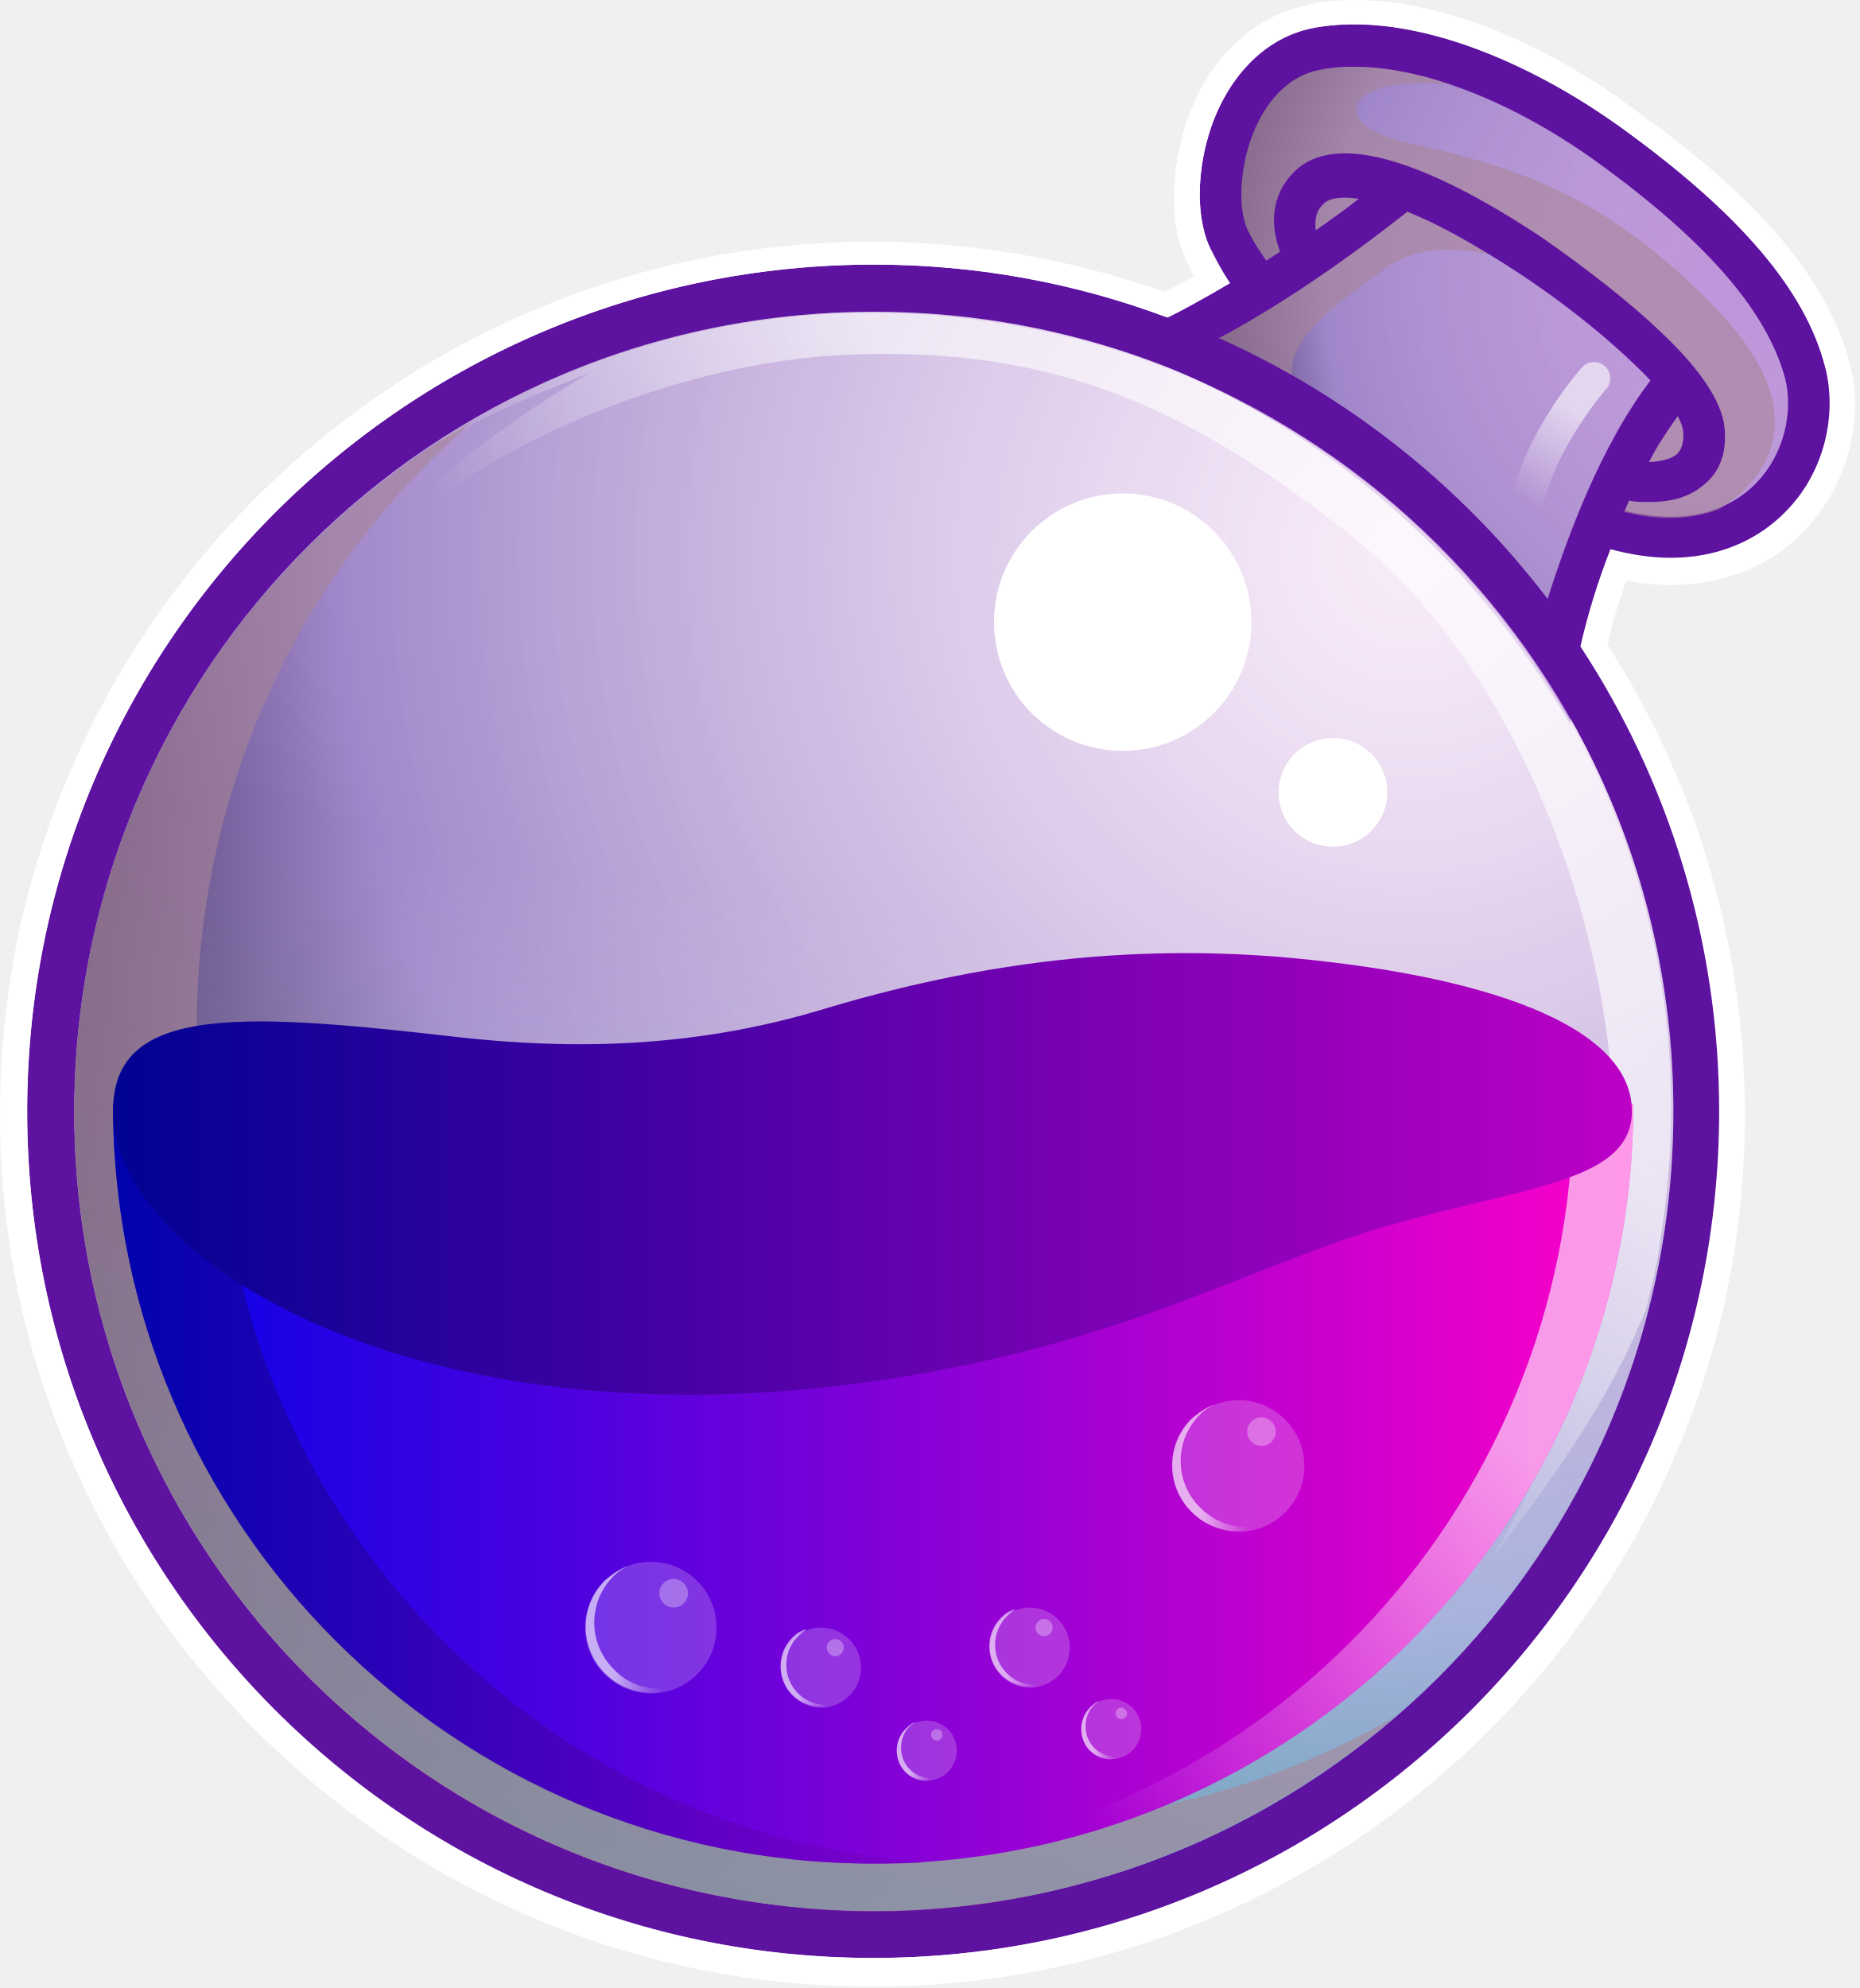
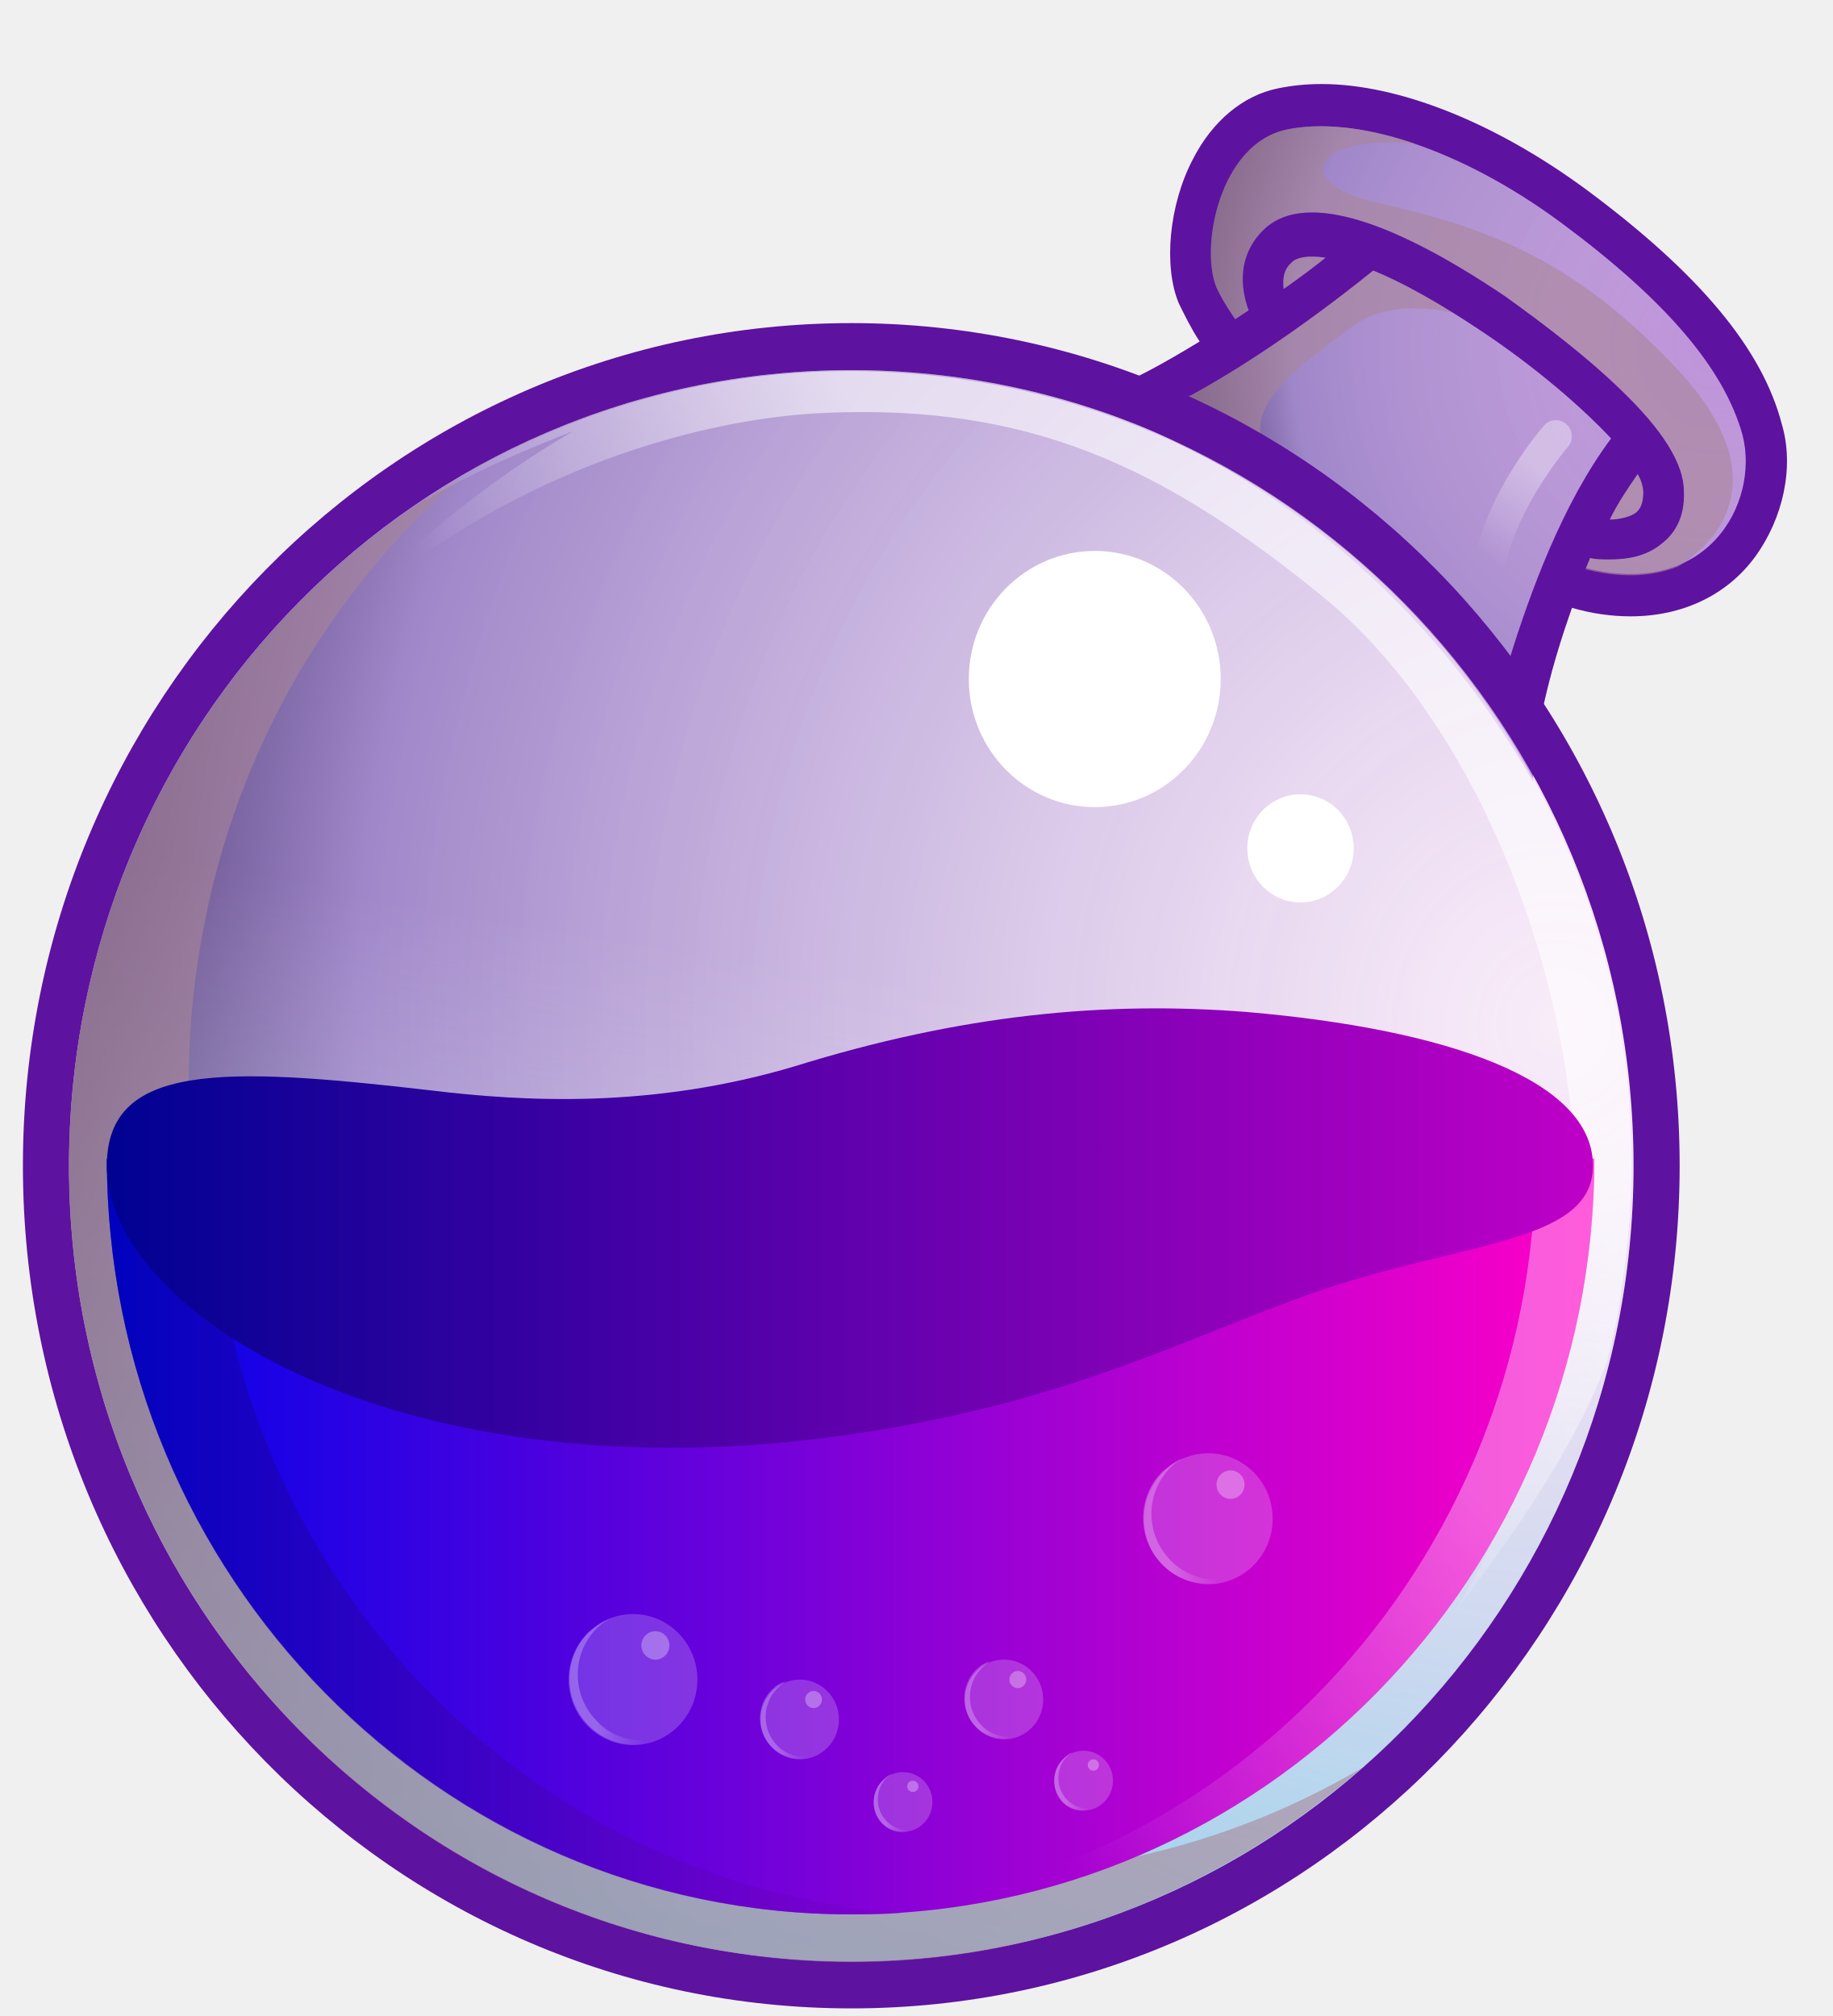
- <svg xmlns="http://www.w3.org/2000/svg" width="100%" height="100%" viewBox="0 0 130 139" version="1.1" xml:space="preserve" style="fill-rule:evenodd;clip-rule:evenodd;stroke-linejoin:round;stroke-miterlimit:2;">
-   <path d="M127.6,25.6C126.2,20.3 121.7,15 113.6,9.1C107.1,4.4 100.2,1.7 94.7,1.7C93.6,1.7 92.6,1.8 91.6,2C89.1,2.5 86.9,4.3 85.5,7C83.8,10.2 83.4,14.5 84.5,17.1C84.9,17.9 85.4,18.9 86,19.8C80.7,23 77.7,23.9 77.3,24C91.1,28.6 102.6,38.2 109.8,50.7L109.9,49.5C110.2,46.2 111.2,42.4 112.6,38.5C114,38.9 115.4,39.1 116.8,39.1C120.5,39.1 123.7,37.6 125.7,34.9C127.7,32.2 128.5,28.6 127.6,25.6Z" style="fill:rgb(94,18,160);fill-rule:nonzero;" />
-   <path d="M113.2,35.6C122.3,38.1 126,31.1 124.8,26.4C123.5,21.7 119.3,16.9 111.9,11.5C104.5,6.1 97,3.9 92.2,4.9C87.4,5.9 86,13.2 87.2,16C87.7,17.1 88.8,18.7 90.3,20.5C88.4,21.8 86.6,22.8 85.1,23.7C94.3,27.8 102.3,34.2 108.3,42.2C109,39.5 110,37.1 110.9,35C111.6,35.1 112.4,35.3 113.2,35.6Z" style="fill:url(#_Radial1);fill-rule:nonzero;" />
-   <path d="M61.1,133.6C91.973,133.6 117,108.573 117,77.7C117,46.827 91.973,21.8 61.1,21.8C30.227,21.8 5.2,46.827 5.2,77.7C5.2,108.573 30.227,133.6 61.1,133.6Z" style="fill:url(#_Radial2);fill-rule:nonzero;" />
-   <path d="M120.2,21.8C112.6,13.8 106.2,11.7 98.5,10C92.5,8.6 94.1,5.2 101.4,5.9C97.9,4.7 94.6,4.4 92.2,4.9C87.4,5.9 86,13.2 87.2,16C87.7,17.1 88.8,18.7 90.3,20.5C87.6,22.3 85.3,23.6 83.4,24.6C84.3,25 85.4,25.5 86.7,26.2C90.1,28 93.8,31 93.8,31C88.2,26.2 89.4,24 97.1,18.6C99.5,16.9 103.9,17.1 108,19.2C112.1,21.3 116.9,26.6 116.9,26.6L112.3,35.4C112.6,35.5 112.9,35.6 113.2,35.7C116.1,36.5 118.4,36.3 120.2,35.6C122.3,34.3 127.8,29.9 120.2,21.8Z" style="fill:rgb(169,134,152);fill-opacity:0.6;fill-rule:nonzero;" />
-   <path d="M98.4,14.8C100.4,15.6 103,17 106.2,19.1C110,21.6 113.3,24.4 115.4,26.6C111.9,31.2 109.6,37.5 108.2,41.9C108.9,42.9 109.7,43.9 110.4,44.9C111.1,42.4 112.3,38.7 113.9,35C114.3,35.1 114.8,35.1 115.3,35.1C116.5,35.1 117.9,34.9 119,34C119.8,33.4 120.7,32.3 120.6,30.3C120.6,28.4 119.1,26 116,23.1C113.8,21 110.8,18.7 107.8,16.6C99.2,10.9 93.2,9.3 90.5,12C88.7,13.8 88.9,16 89.5,17.6C86.3,19.7 83.6,21.2 81.8,22.2C83,22.6 84.1,23.1 85.3,23.6C88.5,21.9 93.1,19 98.4,14.8ZM117.3,29.1C117.6,29.6 117.7,30.1 117.7,30.4C117.7,31.3 117.4,31.6 117.2,31.8C116.8,32.1 116,32.3 115.3,32.3C115.9,31.1 116.6,30.1 117.3,29.1ZM92.6,14.2C92.9,13.9 93.7,13.7 95,13.9C94,14.7 93,15.4 92,16.1C91.9,15.4 92,14.7 92.6,14.2Z" style="fill:rgb(94,18,160);fill-rule:nonzero;" />
-   <path d="M61.1,18.5C28.4,18.5 1.9,45 1.9,77.7C1.9,110.4 28.4,136.9 61.1,136.9C93.8,136.9 120.3,110.4 120.3,77.7C120.3,45 93.7,18.5 61.1,18.5ZM61.1,133.6C30.2,133.6 5.2,108.6 5.2,77.7C5.2,46.8 30.2,21.8 61.1,21.8C92,21.8 117,46.8 117,77.7C117,108.6 91.9,133.6 61.1,133.6Z" style="fill:rgb(94,18,160);fill-rule:nonzero;" />
-   <path d="M61.1,133.6C91.973,133.6 117,108.573 117,77.7C117,46.827 91.973,21.8 61.1,21.8C30.227,21.8 5.2,46.827 5.2,77.7C5.2,108.573 30.227,133.6 61.1,133.6Z" style="fill:url(#_Linear3);fill-rule:nonzero;" />
-   <path d="M60.7,126.8C30.2,121.9 9.5,93.2 14.5,62.7C16.7,49.2 23.5,37.7 33.1,29.4C19.1,37.5 8.7,51.6 5.9,68.8C1,99.3 21.7,128 52.1,132.9C69.1,135.7 85.5,130.4 97.6,120C86.9,126.2 73.9,128.9 60.7,126.8Z" style="fill:rgb(169,134,152);fill-opacity:0.6;fill-rule:nonzero;" />
-   <path d="M70,22.6C55.9,20.3 42.2,23.5 31,30.6C30.8,30.8 30.6,31 30.6,31C34.9,28.4 41.2,26.1 41.2,26.1C25,35.5 20,46.2 20,46.2C26.3,34 44.8,25.4 59.3,24.8C73.8,24.2 83.3,28.5 94.9,37.8C106.5,47.2 113.5,66.4 112.8,81.6C112.2,96.8 104.2,109.1 104.2,109.1C109.7,102 113,96.8 115.1,91.5C115.5,89.9 115.9,88.3 116.1,86.6C121.1,56.2 100.5,27.5 70,22.6Z" style="fill:url(#_Linear4);fill-rule:nonzero;" />
-   <path d="M114.2,77.2C114.2,106.5 90.4,130.3 61.1,130.3C31.8,130.3 7.9,106.5 7.9,77.2L114.2,77.2Z" style="fill:url(#_Linear5);fill-rule:nonzero;" />
-   <path d="M110,77.2C110,105.8 87.4,129.2 59,130.3L61.1,130.3C90.4,130.3 114.2,106.5 114.2,77.2L110,77.2Z" style="fill:url(#_Linear6);fill-rule:nonzero;" />
-   <path d="M15.4,77.2L7.9,77.2C7.9,106.5 31.7,130.3 61,130.3C62.3,130.3 63.5,130.3 64.7,130.2C37.2,128.2 15.4,105.2 15.4,77.2Z" style="fill:url(#_Linear7);fill-rule:nonzero;" />
-   <path d="M114.1,77.7C114.1,71.6 103.5,68.1 89.4,66.9C79.2,66.1 68.9,67.1 57.1,70.7C46.9,73.7 37.7,73.2 31,72.4C16.1,70.7 7.9,70.5 7.9,77.7C7.9,88.1 29.1,101.1 60.9,96.6C77,94.3 85.3,89.6 94.8,86.4C105.1,83 114.1,83.1 114.1,77.7Z" style="fill:url(#_Linear8);fill-rule:nonzero;" />
-   <path d="M78.5,52.5C83.471,52.5 87.5,48.471 87.5,43.5C87.5,38.529 83.471,34.5 78.5,34.5C73.529,34.5 69.5,38.529 69.5,43.5C69.5,48.471 73.529,52.5 78.5,52.5Z" style="fill:white;fill-rule:nonzero;" />
-   <path d="M93.2,59.2C95.299,59.2 97,57.499 97,55.4C97,53.301 95.299,51.6 93.2,51.6C91.101,51.6 89.4,53.301 89.4,55.4C89.4,57.499 91.101,59.2 93.2,59.2Z" style="fill:white;fill-rule:nonzero;" />
-   <path d="M106.8,36.3L106.6,36.3C106,36.2 105.6,35.6 105.7,34.9C106.6,30.3 110.4,25.9 110.6,25.7C111,25.2 111.8,25.2 112.2,25.6C112.7,26 112.7,26.8 112.3,27.2C112.2,27.3 108.7,31.4 107.9,35.4C107.8,36 107.3,36.3 106.8,36.3Z" style="fill:url(#_Linear9);fill-rule:nonzero;" />
-   <path d="M94.7,1.7C100.3,1.7 107.2,4.4 113.6,9.1C121.7,15 126.2,20.2 127.6,25.6C128.4,28.7 127.7,32.2 125.7,34.8C123.6,37.5 120.5,39 116.8,39C115.5,39 114.1,38.8 112.6,38.4C111.7,40.7 111,43 110.5,45.2C116.6,54.5 120.2,65.7 120.2,77.7C120.2,110.4 93.7,136.9 61,136.9C28.3,136.9 1.9,110.4 1.9,77.7C1.9,45 28.4,18.5 61.1,18.5C68.3,18.5 75.2,19.8 81.6,22.2C82.8,21.6 84.3,20.8 86,19.8C85.4,18.9 84.8,18 84.5,17.1C83.4,14.4 83.8,10.2 85.5,7C86.9,4.4 89,2.6 91.6,2C92.5,1.8 93.6,1.7 94.7,1.7ZM94.7,0C93.5,0 92.3,0.1 91.2,0.4C88.2,1.1 85.6,3.1 83.9,6.3C82,10 81.5,14.8 82.8,17.9C83,18.3 83.2,18.8 83.5,19.3C82.8,19.7 82.1,20.1 81.4,20.4C74.8,18.1 68,16.9 61,16.9C52.8,16.9 44.8,18.5 37.3,21.7C30,24.8 23.5,29.2 17.9,34.8C12.3,40.4 7.9,46.9 4.8,54.2C1.6,61.7 0,69.7 0,77.9C0,86.1 1.6,94.1 4.8,101.6C7.9,108.9 12.3,115.4 17.9,121C23.5,126.6 30,131 37.3,134.1C44.8,137.3 52.8,138.9 61,138.9C69.2,138.9 77.2,137.3 84.7,134.1C92,131 98.5,126.6 104.1,121C109.7,115.4 114.1,108.9 117.2,101.6C120.4,94.1 122,86.1 122,77.9C122,66.2 118.7,54.9 112.4,45.1C112.7,43.6 113.2,42.1 113.7,40.6C114.7,40.8 115.8,40.9 116.8,40.9C121,40.9 124.7,39.2 127.1,36C129.4,33 130.3,28.8 129.3,25.3C127.7,19.5 123.1,14 114.6,7.9C107.9,2.8 100.6,0 94.7,0Z" style="fill:white;fill-rule:nonzero;" />
-   <path d="M57.4,119.4C58.946,119.4 60.2,118.146 60.2,116.6C60.2,115.054 58.946,113.8 57.4,113.8C55.854,113.8 54.6,115.054 54.6,116.6C54.6,118.146 55.854,119.4 57.4,119.4Z" style="fill:white;fill-opacity:0.2;fill-rule:nonzero;" />
-   <path d="M55.8,118.4C54.7,117.3 54.7,115.5 55.8,114.4C56,114.2 56.2,114.1 56.4,113.9C56,114 55.7,114.2 55.4,114.5C54.3,115.6 54.3,117.4 55.4,118.5C56.3,119.4 57.7,119.6 58.8,119C57.8,119.4 56.6,119.2 55.8,118.4Z" style="fill:url(#_Linear10);fill-rule:nonzero;" />
-   <path d="M58.4,115.8C58.731,115.8 59,115.531 59,115.2C59,114.869 58.731,114.6 58.4,114.6C58.069,114.6 57.8,114.869 57.8,115.2C57.8,115.531 58.069,115.8 58.4,115.8Z" style="fill:white;fill-opacity:0.3;fill-rule:nonzero;" />
-   <path d="M72,118C73.546,118 74.8,116.746 74.8,115.2C74.8,113.654 73.546,112.4 72,112.4C70.454,112.4 69.2,113.654 69.2,115.2C69.2,116.746 70.454,118 72,118Z" style="fill:white;fill-opacity:0.2;fill-rule:nonzero;" />
-   <path d="M70.4,117C69.3,115.9 69.3,114.1 70.4,113C70.6,112.8 70.8,112.7 71,112.5C70.6,112.6 70.3,112.8 70,113.1C68.9,114.2 68.9,116 70,117.1C70.9,118 72.3,118.2 73.4,117.6C72.4,118 71.2,117.8 70.4,117Z" style="fill:url(#_Linear11);fill-rule:nonzero;" />
-   <path d="M73,114.4C73.331,114.4 73.6,114.131 73.6,113.8C73.6,113.469 73.331,113.2 73,113.2C72.669,113.2 72.4,113.469 72.4,113.8C72.4,114.131 72.669,114.4 73,114.4Z" style="fill:white;fill-opacity:0.3;fill-rule:nonzero;" />
-   <path d="M64.8,124.5C65.96,124.5 66.9,123.56 66.9,122.4C66.9,121.24 65.96,120.3 64.8,120.3C63.64,120.3 62.7,121.24 62.7,122.4C62.7,123.56 63.64,124.5 64.8,124.5Z" style="fill:white;fill-opacity:0.2;fill-rule:nonzero;" />
-   <path d="M63.6,123.7C62.8,122.9 62.8,121.5 63.6,120.7C63.7,120.6 63.9,120.5 64,120.4C63.7,120.5 63.5,120.7 63.3,120.9C62.5,121.7 62.5,123.1 63.3,123.9C64,124.6 65,124.7 65.9,124.2C65.1,124.5 64.2,124.3 63.6,123.7Z" style="fill:url(#_Linear12);fill-rule:nonzero;" />
-   <path d="M65.5,121.7C65.721,121.7 65.9,121.521 65.9,121.3C65.9,121.079 65.721,120.9 65.5,120.9C65.279,120.9 65.1,121.079 65.1,121.3C65.1,121.521 65.279,121.7 65.5,121.7Z" style="fill:white;fill-opacity:0.3;fill-rule:nonzero;" />
-   <path d="M77.7,123C78.86,123 79.8,122.06 79.8,120.9C79.8,119.74 78.86,118.8 77.7,118.8C76.54,118.8 75.6,119.74 75.6,120.9C75.6,122.06 76.54,123 77.7,123Z" style="fill:white;fill-opacity:0.2;fill-rule:nonzero;" />
-   <path d="M76.5,122.2C75.7,121.4 75.7,120 76.5,119.2C76.6,119.1 76.8,119 76.9,118.9C76.6,119 76.4,119.2 76.2,119.4C75.4,120.2 75.4,121.6 76.2,122.4C76.9,123.1 77.9,123.2 78.8,122.7C78,123 77.1,122.8 76.5,122.2Z" style="fill:url(#_Linear13);fill-rule:nonzero;" />
-   <path d="M78.4,120.2C78.621,120.2 78.8,120.021 78.8,119.8C78.8,119.579 78.621,119.4 78.4,119.4C78.179,119.4 78,119.579 78,119.8C78,120.021 78.179,120.2 78.4,120.2Z" style="fill:white;fill-opacity:0.3;fill-rule:nonzero;" />
-   <path d="M45.5,118.4C48.041,118.4 50.1,116.341 50.1,113.8C50.1,111.26 48.041,109.2 45.5,109.2C42.96,109.2 40.9,111.26 40.9,113.8C40.9,116.341 42.96,118.4 45.5,118.4Z" style="fill:white;fill-opacity:0.2;fill-rule:nonzero;" />
-   <path d="M42.9,116.7C41.1,114.9 41.1,112 42.9,110.2C43.2,109.9 43.5,109.7 43.9,109.5C43.3,109.7 42.8,110.1 42.3,110.5C40.5,112.3 40.5,115.2 42.3,117C43.8,118.5 46.1,118.8 47.9,117.7C46.2,118.4 44.2,118.1 42.9,116.7Z" style="fill:url(#_Linear14);fill-rule:nonzero;" />
-   <path d="M47.1,112.4C47.652,112.4 48.1,111.952 48.1,111.4C48.1,110.848 47.652,110.4 47.1,110.4C46.548,110.4 46.1,110.848 46.1,111.4C46.1,111.952 46.548,112.4 47.1,112.4Z" style="fill:white;fill-opacity:0.3;fill-rule:nonzero;" />
-   <path d="M86.6,107.1C89.141,107.1 91.2,105.041 91.2,102.5C91.2,99.96 89.141,97.9 86.6,97.9C84.06,97.9 82,99.96 82,102.5C82,105.041 84.06,107.1 86.6,107.1Z" style="fill:white;fill-opacity:0.2;fill-rule:nonzero;" />
-   <path d="M83.9,105.4C82.1,103.6 82.1,100.7 83.9,98.9C84.2,98.6 84.5,98.4 84.9,98.2C84.3,98.4 83.8,98.8 83.3,99.2C81.5,101 81.5,103.9 83.3,105.7C84.8,107.2 87.1,107.5 88.9,106.4C87.2,107.1 85.3,106.8 83.9,105.4Z" style="fill:url(#_Linear15);fill-rule:nonzero;" />
-   <path d="M88.2,101.1C88.752,101.1 89.2,100.652 89.2,100.1C89.2,99.548 88.752,99.1 88.2,99.1C87.648,99.1 87.2,99.548 87.2,100.1C87.2,100.652 87.648,101.1 88.2,101.1Z" style="fill:white;fill-opacity:0.3;fill-rule:nonzero;" />
+ <svg xmlns="http://www.w3.org/2000/svg" width="20" height="22" viewBox="0 0 20 22" fill="none">
+   <path d="M19.444 4.629C19.23 3.806 18.543 2.983 17.306 2.066C16.314 1.336 15.26 0.917 14.421 0.917C14.252 0.917 14.1 0.933 13.947 0.964C13.565 1.041 13.229 1.321 13.016 1.74C12.756 2.237 12.695 2.905 12.863 3.309C12.924 3.433 13 3.589 13.092 3.728C12.283 4.225 11.825 4.365 11.764 4.381C13.871 5.095 15.627 6.586 16.726 8.528L16.741 8.342C16.787 7.829 16.94 7.239 17.154 6.633C17.367 6.695 17.581 6.726 17.795 6.726C18.36 6.726 18.849 6.493 19.154 6.074C19.459 5.654 19.582 5.095 19.444 4.629Z" fill="#5E12A0" />
+   <path d="M17.245 6.183C18.635 6.571 19.2 5.484 19.017 4.754C18.818 4.024 18.177 3.278 17.047 2.439C15.917 1.601 14.772 1.259 14.039 1.414C13.306 1.57 13.092 2.704 13.275 3.138C13.351 3.309 13.519 3.558 13.748 3.837C13.458 4.039 13.184 4.195 12.954 4.334C14.359 4.971 15.581 5.965 16.497 7.208C16.604 6.789 16.757 6.416 16.894 6.09C17.001 6.105 17.123 6.136 17.245 6.183Z" fill="url(#paint0_radial_5476_1499)" />
+   <path d="M9.29 21.404C14.004 21.404 17.825 17.517 17.825 12.722C17.825 7.926 14.004 4.039 9.29 4.039C4.575 4.039 0.754 7.926 0.754 12.722C0.754 17.517 4.575 21.404 9.29 21.404Z" fill="url(#paint1_radial_5476_1499)" />
+   <path opacity="0.6" d="M18.314 4.039C17.154 2.796 16.176 2.47 15.001 2.206C14.085 1.989 14.329 1.46 15.444 1.569C14.909 1.383 14.405 1.336 14.039 1.414C13.306 1.569 13.092 2.703 13.275 3.138C13.351 3.309 13.52 3.557 13.749 3.837C13.336 4.117 12.985 4.318 12.695 4.474C12.832 4.536 13 4.614 13.199 4.722C13.718 5.002 14.283 5.468 14.283 5.468C13.428 4.722 13.611 4.381 14.787 3.542C15.153 3.278 15.825 3.309 16.451 3.635C17.077 3.961 17.81 4.784 17.81 4.784L17.108 6.151C17.154 6.167 17.2 6.182 17.245 6.198C17.688 6.322 18.039 6.291 18.314 6.182C18.635 5.98 19.475 5.297 18.314 4.039Z" fill="#A98698" />
+   <path d="M14.985 2.952C15.291 3.076 15.688 3.293 16.176 3.62C16.757 4.008 17.261 4.443 17.581 4.785C17.047 5.499 16.695 6.478 16.482 7.161C16.589 7.316 16.711 7.472 16.818 7.627C16.925 7.239 17.108 6.664 17.352 6.089C17.413 6.105 17.49 6.105 17.566 6.105C17.749 6.105 17.963 6.074 18.131 5.934C18.253 5.841 18.39 5.67 18.375 5.359C18.375 5.064 18.146 4.691 17.673 4.241C17.337 3.915 16.879 3.558 16.421 3.231C15.107 2.346 14.191 2.097 13.779 2.517C13.504 2.796 13.535 3.138 13.626 3.387C13.138 3.713 12.725 3.946 12.451 4.101C12.634 4.163 12.802 4.241 12.985 4.319C13.474 4.055 14.176 3.604 14.985 2.952ZM17.871 5.173C17.917 5.251 17.932 5.328 17.932 5.375C17.932 5.515 17.887 5.561 17.856 5.592C17.795 5.639 17.673 5.67 17.566 5.67C17.657 5.484 17.764 5.328 17.871 5.173ZM14.1 2.859C14.146 2.812 14.268 2.781 14.466 2.812C14.313 2.936 14.161 3.045 14.008 3.154C13.993 3.045 14.008 2.936 14.1 2.859Z" fill="#5E12A0" />
+   <path d="M9.29 3.526C4.297 3.526 0.25 7.643 0.25 12.722C0.25 17.801 4.297 21.917 9.29 21.917C14.283 21.917 18.329 17.801 18.329 12.722C18.329 7.643 14.268 3.526 9.29 3.526ZM9.29 21.404C4.571 21.404 0.754 17.521 0.754 12.722C0.754 7.922 4.571 4.039 9.29 4.039C14.008 4.039 17.826 7.922 17.826 12.722C17.826 17.521 13.993 21.404 9.29 21.404Z" fill="#5E12A0" />
+   <path opacity="0.6" d="M9.29 21.404C14.004 21.404 17.825 17.517 17.825 12.722C17.825 7.926 14.004 4.039 9.29 4.039C4.575 4.039 0.754 7.926 0.754 12.722C0.754 17.517 4.575 21.404 9.29 21.404Z" fill="url(#paint2_linear_5476_1499)" />
+   <path opacity="0.6" d="M9.229 20.349C4.571 19.587 1.411 15.13 2.174 10.392C2.51 8.295 3.548 6.509 5.014 5.22C2.876 6.478 1.288 8.668 0.861 11.34C0.113 16.077 3.273 20.535 7.915 21.296C10.511 21.731 13.015 20.908 14.863 19.292C13.229 20.255 11.244 20.675 9.229 20.349Z" fill="#A98698" />
+   <path opacity="0.6" d="M10.649 4.163C8.496 3.806 6.404 4.303 4.694 5.406C4.663 5.437 4.633 5.468 4.633 5.468C5.289 5.064 6.251 4.707 6.251 4.707C3.777 6.167 3.014 7.829 3.014 7.829C3.976 5.934 6.801 4.598 9.015 4.505C11.229 4.412 12.68 5.08 14.451 6.524C16.222 7.984 17.291 10.966 17.184 13.328C17.093 15.688 15.871 17.599 15.871 17.599C16.711 16.496 17.215 15.688 17.535 14.865C17.596 14.617 17.658 14.368 17.688 14.104C18.452 9.382 15.306 4.924 10.649 4.163Z" fill="url(#paint3_linear_5476_1499)" />
+   <path d="M17.398 12.644C17.398 17.195 13.764 20.891 9.29 20.891C4.816 20.891 1.166 17.195 1.166 12.644H17.398Z" fill="url(#paint4_linear_5476_1499)" />
+   <g opacity="0.6">
+     <path opacity="0.6" d="M16.756 12.644C16.756 17.086 13.306 20.721 8.969 20.891C9.076 20.891 9.183 20.891 9.29 20.891C13.764 20.891 17.398 17.195 17.398 12.644H16.756Z" fill="url(#paint5_linear_5476_1499)" />
+   </g>
+   <g opacity="0.7">
+     <path opacity="0.7" d="M2.311 12.644H1.166C1.166 17.195 4.8 20.891 9.274 20.891C9.473 20.891 9.656 20.891 9.839 20.876C5.64 20.565 2.311 16.993 2.311 12.644Z" fill="url(#paint6_linear_5476_1499)" />
+   </g>
+   <path d="M17.383 12.722C17.383 11.774 15.764 11.23 13.611 11.044C12.053 10.92 10.481 11.075 8.679 11.634C7.121 12.1 5.717 12.023 4.693 11.898C2.418 11.634 1.166 11.603 1.166 12.722C1.166 14.337 4.403 16.356 9.259 15.657C11.717 15.3 12.985 14.57 14.435 14.073C16.008 13.545 17.383 13.56 17.383 12.722Z" fill="url(#paint7_linear_5476_1499)" />
+   <path d="M11.947 8.808C12.706 8.808 13.321 8.182 13.321 7.41C13.321 6.638 12.706 6.012 11.947 6.012C11.188 6.012 10.572 6.638 10.572 7.41C10.572 8.182 11.188 8.808 11.947 8.808Z" fill="white" />
+   <path d="M14.191 9.848C14.512 9.848 14.772 9.584 14.772 9.258C14.772 8.932 14.512 8.668 14.191 8.668C13.871 8.668 13.611 8.932 13.611 9.258C13.611 9.584 13.871 9.848 14.191 9.848Z" fill="white" />
+   <g opacity="0.6">
+     <path opacity="0.6" d="M16.268 6.292C16.253 6.292 16.238 6.292 16.238 6.292C16.146 6.276 16.085 6.183 16.1 6.074C16.238 5.36 16.818 4.676 16.849 4.645C16.91 4.568 17.032 4.568 17.093 4.63C17.169 4.692 17.169 4.816 17.108 4.878C17.093 4.894 16.558 5.531 16.436 6.152C16.421 6.245 16.345 6.292 16.268 6.292Z" fill="url(#paint8_linear_5476_1499)" />
+   </g>
+   <path opacity="0.2" d="M8.727 19.199C8.963 19.199 9.155 19.004 9.155 18.764C9.155 18.524 8.963 18.329 8.727 18.329C8.491 18.329 8.3 18.524 8.3 18.764C8.3 19.004 8.491 19.199 8.727 19.199Z" fill="white" />
+   <g opacity="0.4">
+     <path opacity="0.6" d="M8.481 19.048C8.313 18.877 8.313 18.597 8.481 18.426C8.511 18.395 8.542 18.38 8.572 18.349C8.511 18.364 8.465 18.395 8.419 18.442C8.251 18.613 8.251 18.892 8.419 19.063C8.557 19.203 8.771 19.234 8.939 19.141C8.786 19.203 8.603 19.172 8.481 19.048Z" fill="url(#paint9_linear_5476_1499)" />
+   </g>
+   <path opacity="0.3" d="M8.878 18.64C8.928 18.64 8.969 18.598 8.969 18.546C8.969 18.495 8.928 18.453 8.878 18.453C8.827 18.453 8.786 18.495 8.786 18.546C8.786 18.598 8.827 18.64 8.878 18.64Z" fill="white" />
+   <path opacity="0.2" d="M10.957 18.981C11.193 18.981 11.384 18.786 11.384 18.546C11.384 18.306 11.193 18.111 10.957 18.111C10.721 18.111 10.529 18.306 10.529 18.546C10.529 18.786 10.721 18.981 10.957 18.981Z" fill="white" />
+   <g opacity="0.4">
+     <path opacity="0.6" d="M10.71 18.829C10.542 18.658 10.542 18.378 10.71 18.207C10.741 18.177 10.771 18.161 10.802 18.13C10.741 18.145 10.695 18.177 10.649 18.223C10.481 18.394 10.481 18.674 10.649 18.844C10.786 18.984 11 19.015 11.168 18.922C11.015 18.984 10.832 18.953 10.71 18.829Z" fill="url(#paint10_linear_5476_1499)" />
+   </g>
+   <path opacity="0.3" d="M11.107 18.422C11.158 18.422 11.199 18.38 11.199 18.328C11.199 18.277 11.158 18.235 11.107 18.235C11.056 18.235 11.015 18.277 11.015 18.328C11.015 18.38 11.056 18.422 11.107 18.422Z" fill="white" />
+   <path opacity="0.2" d="M9.855 19.991C10.032 19.991 10.175 19.845 10.175 19.665C10.175 19.485 10.032 19.339 9.855 19.339C9.678 19.339 9.534 19.485 9.534 19.665C9.534 19.845 9.678 19.991 9.855 19.991Z" fill="white" />
+   <g opacity="0.4">
+     <path opacity="0.6" d="M9.671 19.87C9.549 19.746 9.549 19.528 9.671 19.404C9.687 19.389 9.717 19.373 9.732 19.357C9.687 19.373 9.656 19.404 9.626 19.435C9.503 19.559 9.503 19.777 9.626 19.901C9.732 20.01 9.885 20.025 10.023 19.948C9.9 19.994 9.763 19.963 9.671 19.87Z" fill="url(#paint11_linear_5476_1499)" />
+   </g>
+   <path opacity="0.3" d="M9.961 19.556C9.995 19.556 10.023 19.528 10.023 19.494C10.023 19.459 9.995 19.432 9.961 19.432C9.928 19.432 9.9 19.459 9.9 19.494C9.9 19.528 9.928 19.556 9.961 19.556Z" fill="white" />
+   <path opacity="0.2" d="M11.824 19.758C12.002 19.758 12.145 19.612 12.145 19.432C12.145 19.252 12.002 19.105 11.824 19.105C11.647 19.105 11.504 19.252 11.504 19.432C11.504 19.612 11.647 19.758 11.824 19.758Z" fill="white" />
+   <g opacity="0.4">
+     <path opacity="0.6" d="M11.641 19.637C11.519 19.512 11.519 19.295 11.641 19.171C11.656 19.155 11.687 19.14 11.702 19.124C11.656 19.14 11.626 19.171 11.595 19.202C11.473 19.326 11.473 19.543 11.595 19.668C11.702 19.776 11.855 19.792 11.992 19.714C11.87 19.761 11.733 19.73 11.641 19.637Z" fill="url(#paint12_linear_5476_1499)" />
+   </g>
+   <path opacity="0.3" d="M11.931 19.323C11.965 19.323 11.992 19.296 11.992 19.261C11.992 19.227 11.965 19.199 11.931 19.199C11.898 19.199 11.87 19.227 11.87 19.261C11.87 19.296 11.898 19.323 11.931 19.323Z" fill="white" />
+   <path opacity="0.2" d="M6.908 19.043C7.296 19.043 7.61 18.723 7.61 18.329C7.61 17.934 7.296 17.614 6.908 17.614C6.52 17.614 6.205 17.934 6.205 18.329C6.205 18.723 6.52 19.043 6.908 19.043Z" fill="white" />
+   <g opacity="0.4">
+     <path opacity="0.6" d="M6.511 18.779C6.236 18.5 6.236 18.049 6.511 17.77C6.557 17.723 6.603 17.692 6.664 17.661C6.572 17.692 6.496 17.754 6.419 17.817C6.145 18.096 6.145 18.547 6.419 18.826C6.648 19.059 7 19.106 7.274 18.935C7.015 19.044 6.71 18.997 6.511 18.779Z" fill="url(#paint13_linear_5476_1499)" />
+   </g>
+   <path opacity="0.3" d="M7.152 18.111C7.236 18.111 7.305 18.042 7.305 17.956C7.305 17.87 7.236 17.801 7.152 17.801C7.068 17.801 6.999 17.87 6.999 17.956C6.999 18.042 7.068 18.111 7.152 18.111Z" fill="white" />
+   <path opacity="0.2" d="M13.186 17.288C13.574 17.288 13.888 16.968 13.888 16.574C13.888 16.179 13.574 15.859 13.186 15.859C12.798 15.859 12.483 16.179 12.483 16.574C12.483 16.968 12.798 17.288 13.186 17.288Z" fill="white" />
+   <g opacity="0.4">
+     <path opacity="0.6" d="M12.771 17.025C12.496 16.745 12.496 16.295 12.771 16.015C12.817 15.968 12.863 15.937 12.924 15.906C12.832 15.937 12.756 15.999 12.68 16.062C12.405 16.341 12.405 16.792 12.68 17.071C12.909 17.304 13.26 17.351 13.535 17.18C13.275 17.289 12.985 17.242 12.771 17.025Z" fill="url(#paint14_linear_5476_1499)" />
+   </g>
+   <path opacity="0.3" d="M13.428 16.357C13.512 16.357 13.581 16.287 13.581 16.201C13.581 16.115 13.512 16.046 13.428 16.046C13.344 16.046 13.275 16.115 13.275 16.201C13.275 16.287 13.344 16.357 13.428 16.357Z" fill="white" />
  <defs>
-     <radialGradient id="_Radial1" cx="0" cy="0" r="1" gradientUnits="userSpaceOnUse" gradientTransform="matrix(44.6944,0,0,44.6944,122.976,20.0999)">
-       <stop offset="0" style="stop-color:rgb(255,234,255);stop-opacity:0.6" />
-       <stop offset="0.68" style="stop-color:rgb(160,135,201);stop-opacity:1" />
-       <stop offset="1" style="stop-color:rgb(16,0,47);stop-opacity:1" />
+     <radialGradient id="paint0_radial_5476_1499" cx="0" cy="0" r="1" gradientUnits="userSpaceOnUse" gradientTransform="translate(18.738 3.77528) scale(6.8247 6.94221)">
+       <stop stop-color="#FFEAFF" stop-opacity="0.6" />
+       <stop offset="0.681" stop-color="#A087C9" />
+       <stop offset="1" stop-color="#10002F" />
    </radialGradient>
-     <radialGradient id="_Radial2" cx="0" cy="0" r="1" gradientUnits="userSpaceOnUse" gradientTransform="matrix(109.351,0,0,109.351,98.1105,39.1614)">
-       <stop offset="0" style="stop-color:rgb(255,234,255);stop-opacity:0.6" />
-       <stop offset="0.68" style="stop-color:rgb(160,135,201);stop-opacity:1" />
-       <stop offset="1" style="stop-color:rgb(16,0,47);stop-opacity:1" />
+     <radialGradient id="paint1_radial_5476_1499" cx="0" cy="0" r="1" gradientUnits="userSpaceOnUse" gradientTransform="translate(16.9515 11.1798) scale(19.1135 20.6781)">
+       <stop stop-color="#FFEAFF" stop-opacity="0.6" />
+       <stop offset="0.681" stop-color="#A087C9" />
+       <stop offset="1" stop-color="#10002F" />
    </radialGradient>
-     <linearGradient id="_Linear3" x1="0" y1="0" x2="1" y2="0" gradientUnits="userSpaceOnUse" gradientTransform="matrix(17.8797,-110.307,110.307,17.8797,52.1332,132.807)">
-       <stop offset="0" style="stop-color:rgb(129,255,255);stop-opacity:0.6" />
-       <stop offset="0.62" style="stop-color:white;stop-opacity:0" />
-       <stop offset="1" style="stop-color:white;stop-opacity:0" />
+     <linearGradient id="paint2_linear_5476_1499" x1="7.92" y1="21.281" x2="10.743" y2="4.163" gradientUnits="userSpaceOnUse">
+       <stop stop-color="#81FFFF" />
+       <stop offset="0.62" stop-color="white" stop-opacity="0" />
    </linearGradient>
-     <linearGradient id="_Linear4" x1="0" y1="0" x2="1" y2="0" gradientUnits="userSpaceOnUse" gradientTransform="matrix(-46.224,42.4119,-42.4119,-46.224,100.495,39.7366)">
-       <stop offset="0" style="stop-color:white;stop-opacity:0.6" />
-       <stop offset="0.29" style="stop-color:white;stop-opacity:0.6" />
-       <stop offset="0.78" style="stop-color:white;stop-opacity:0" />
-       <stop offset="1" style="stop-color:white;stop-opacity:0" />
+     <linearGradient id="paint3_linear_5476_1499" x1="15.305" y1="6.825" x2="8.137" y2="13.291" gradientUnits="userSpaceOnUse">
+       <stop offset="0.289" stop-color="white" />
+       <stop offset="0.78" stop-color="white" stop-opacity="0" />
    </linearGradient>
-     <linearGradient id="_Linear5" x1="0" y1="0" x2="1" y2="0" gradientUnits="userSpaceOnUse" gradientTransform="matrix(106.229,0,0,106.229,7.94502,103.719)">
-       <stop offset="0" style="stop-color:rgb(0,2,233);stop-opacity:1" />
-       <stop offset="1" style="stop-color:rgb(255,0,199);stop-opacity:1" />
-       <stop offset="1" style="stop-color:rgb(255,0,199);stop-opacity:1" />
+     <linearGradient id="paint4_linear_5476_1499" x1="1.173" y1="16.763" x2="17.394" y2="16.763" gradientUnits="userSpaceOnUse">
+       <stop stop-color="#0002E9" />
+       <stop offset="0.995" stop-color="#FF00C7" />
    </linearGradient>
-     <linearGradient id="_Linear6" x1="0" y1="0" x2="1" y2="0" gradientUnits="userSpaceOnUse" gradientTransform="matrix(-57.8203,54.6435,-54.6435,-57.8203,119.203,81.8595)">
-       <stop offset="0" style="stop-color:white;stop-opacity:0.6" />
-       <stop offset="0.29" style="stop-color:white;stop-opacity:0.6" />
-       <stop offset="0.78" style="stop-color:white;stop-opacity:0" />
-       <stop offset="1" style="stop-color:white;stop-opacity:0" />
+     <linearGradient id="paint5_linear_5476_1499" x1="18.162" y1="13.367" x2="9.191" y2="21.702" gradientUnits="userSpaceOnUse">
+       <stop offset="0.289" stop-color="white" />
+       <stop offset="0.78" stop-color="white" stop-opacity="0" />
    </linearGradient>
-     <linearGradient id="_Linear7" x1="0" y1="0" x2="1" y2="0" gradientUnits="userSpaceOnUse" gradientTransform="matrix(56.8321,0,0,56.8321,7.94502,103.719)">
-       <stop offset="0" style="stop-color:rgb(0,2,146);stop-opacity:0.7" />
-       <stop offset="1" style="stop-color:rgb(125,0,199);stop-opacity:0.7" />
-       <stop offset="1" style="stop-color:rgb(125,0,199);stop-opacity:0.7" />
+     <linearGradient id="paint6_linear_5476_1499" x1="1.173" y1="16.763" x2="9.851" y2="16.763" gradientUnits="userSpaceOnUse">
+       <stop stop-color="#000292" />
+       <stop offset="0.995" stop-color="#7D00C7" />
    </linearGradient>
-     <linearGradient id="_Linear8" x1="0" y1="0" x2="1" y2="0" gradientUnits="userSpaceOnUse" gradientTransform="matrix(106.087,0,0,106.087,8.01632,82.1113)">
-       <stop offset="0" style="stop-color:rgb(0,2,146);stop-opacity:1" />
-       <stop offset="1" style="stop-color:rgb(190,0,199);stop-opacity:1" />
-       <stop offset="1" style="stop-color:rgb(190,0,199);stop-opacity:1" />
+     <linearGradient id="paint7_linear_5476_1499" x1="1.184" y1="13.407" x2="17.383" y2="13.407" gradientUnits="userSpaceOnUse">
+       <stop stop-color="#000292" />
+       <stop offset="0.995" stop-color="#BE00C7" />
    </linearGradient>
-     <linearGradient id="_Linear9" x1="0" y1="0" x2="1" y2="0" gradientUnits="userSpaceOnUse" gradientTransform="matrix(-7.624,12.39,-12.39,-7.624,112.362,25.213)">
-       <stop offset="0" style="stop-color:white;stop-opacity:0.6" />
-       <stop offset="0.29" style="stop-color:white;stop-opacity:0.6" />
-       <stop offset="0.78" style="stop-color:white;stop-opacity:0" />
-       <stop offset="1" style="stop-color:white;stop-opacity:0" />
+     <linearGradient id="paint8_linear_5476_1499" x1="17.118" y1="4.57" x2="15.924" y2="6.476" gradientUnits="userSpaceOnUse">
+       <stop offset="0.289" stop-color="white" />
+       <stop offset="0.78" stop-color="white" stop-opacity="0" />
    </linearGradient>
-     <linearGradient id="_Linear10" x1="0" y1="0" x2="1" y2="0" gradientUnits="userSpaceOnUse" gradientTransform="matrix(4.2309,0,0,4.2309,54.5722,116.686)">
-       <stop offset="0" style="stop-color:white;stop-opacity:0.6" />
-       <stop offset="0.29" style="stop-color:white;stop-opacity:0.6" />
-       <stop offset="0.78" style="stop-color:white;stop-opacity:0" />
-       <stop offset="1" style="stop-color:white;stop-opacity:0" />
+     <linearGradient id="paint9_linear_5476_1499" x1="8.293" y1="18.781" x2="8.939" y2="18.781" gradientUnits="userSpaceOnUse">
+       <stop offset="0.289" stop-color="white" />
+       <stop offset="0.78" stop-color="white" stop-opacity="0" />
    </linearGradient>
-     <linearGradient id="_Linear11" x1="0" y1="0" x2="1" y2="0" gradientUnits="userSpaceOnUse" gradientTransform="matrix(4.2309,0,0,4.2309,69.162,115.267)">
-       <stop offset="0" style="stop-color:white;stop-opacity:0.6" />
-       <stop offset="0.29" style="stop-color:white;stop-opacity:0.6" />
-       <stop offset="0.78" style="stop-color:white;stop-opacity:0" />
-       <stop offset="1" style="stop-color:white;stop-opacity:0" />
+     <linearGradient id="paint10_linear_5476_1499" x1="10.521" y1="18.56" x2="11.167" y2="18.56" gradientUnits="userSpaceOnUse">
+       <stop offset="0.289" stop-color="white" />
+       <stop offset="0.78" stop-color="white" stop-opacity="0" />
    </linearGradient>
-     <linearGradient id="_Linear12" x1="0" y1="0" x2="1" y2="0" gradientUnits="userSpaceOnUse" gradientTransform="matrix(3.1763,0,0,3.1763,62.6869,122.424)">
-       <stop offset="0" style="stop-color:white;stop-opacity:0.6" />
-       <stop offset="0.29" style="stop-color:white;stop-opacity:0.6" />
-       <stop offset="0.78" style="stop-color:white;stop-opacity:0" />
-       <stop offset="1" style="stop-color:white;stop-opacity:0" />
+     <linearGradient id="paint11_linear_5476_1499" x1="9.525" y1="19.671" x2="10.01" y2="19.671" gradientUnits="userSpaceOnUse">
+       <stop offset="0.289" stop-color="white" />
+       <stop offset="0.78" stop-color="white" stop-opacity="0" />
    </linearGradient>
-     <linearGradient id="_Linear13" x1="0" y1="0" x2="1" y2="0" gradientUnits="userSpaceOnUse" gradientTransform="matrix(3.1763,0,0,3.1763,75.5437,120.92)">
-       <stop offset="0" style="stop-color:white;stop-opacity:0.6" />
-       <stop offset="0.29" style="stop-color:white;stop-opacity:0.6" />
-       <stop offset="0.78" style="stop-color:white;stop-opacity:0" />
-       <stop offset="1" style="stop-color:white;stop-opacity:0" />
+     <linearGradient id="paint12_linear_5476_1499" x1="11.495" y1="19.438" x2="11.98" y2="19.438" gradientUnits="userSpaceOnUse">
+       <stop offset="0.289" stop-color="white" />
+       <stop offset="0.78" stop-color="white" stop-opacity="0" />
    </linearGradient>
-     <linearGradient id="_Linear14" x1="0" y1="0" x2="1" y2="0" gradientUnits="userSpaceOnUse" gradientTransform="matrix(6.9094,0,0,6.9094,40.9041,113.917)">
-       <stop offset="0" style="stop-color:white;stop-opacity:0.6" />
-       <stop offset="0.29" style="stop-color:white;stop-opacity:0.6" />
-       <stop offset="0.78" style="stop-color:white;stop-opacity:0" />
-       <stop offset="1" style="stop-color:white;stop-opacity:0" />
+     <linearGradient id="paint13_linear_5476_1499" x1="6.206" y1="18.347" x2="7.261" y2="18.347" gradientUnits="userSpaceOnUse">
+       <stop offset="0.289" stop-color="white" />
+       <stop offset="0.78" stop-color="white" stop-opacity="0" />
    </linearGradient>
-     <linearGradient id="_Linear15" x1="0" y1="0" x2="1" y2="0" gradientUnits="userSpaceOnUse" gradientTransform="matrix(6.9094,0,0,6.9094,81.9424,102.614)">
-       <stop offset="0" style="stop-color:white;stop-opacity:0.6" />
-       <stop offset="0.29" style="stop-color:white;stop-opacity:0.6" />
-       <stop offset="0.78" style="stop-color:white;stop-opacity:0" />
-       <stop offset="1" style="stop-color:white;stop-opacity:0" />
+     <linearGradient id="paint14_linear_5476_1499" x1="12.472" y1="16.592" x2="13.527" y2="16.592" gradientUnits="userSpaceOnUse">
+       <stop offset="0.289" stop-color="white" />
+       <stop offset="0.78" stop-color="white" stop-opacity="0" />
    </linearGradient>
  </defs>
</svg>
